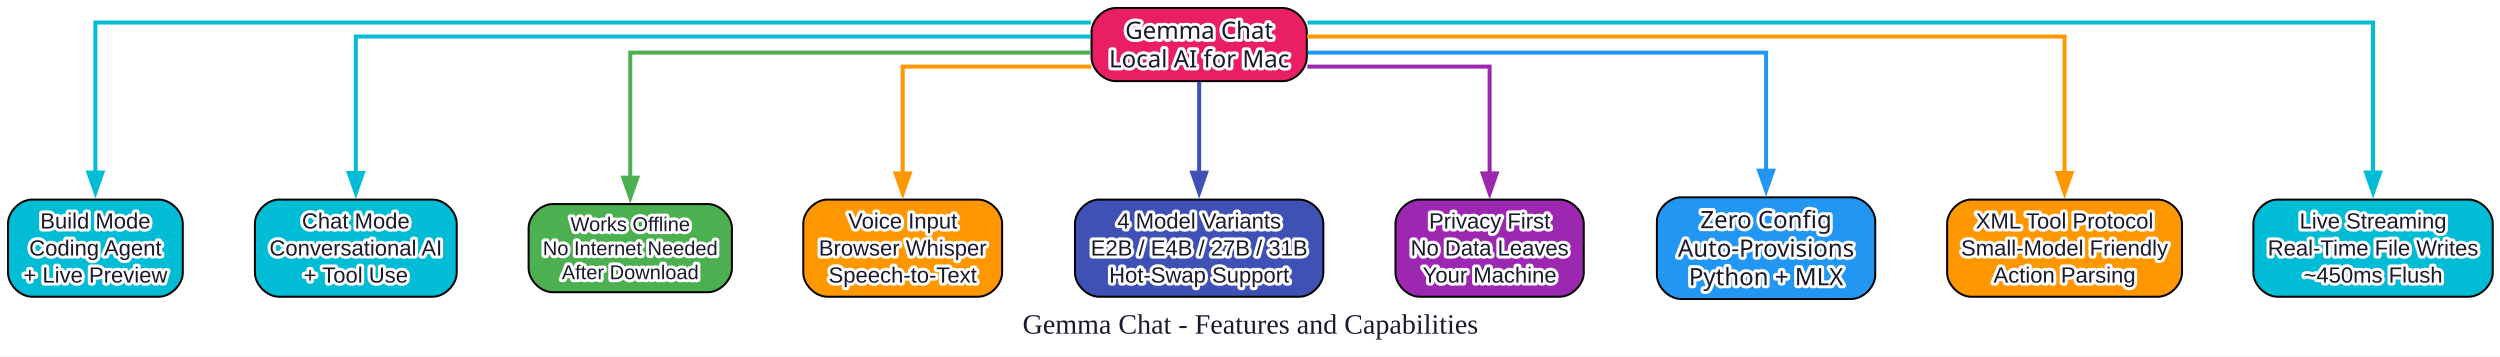
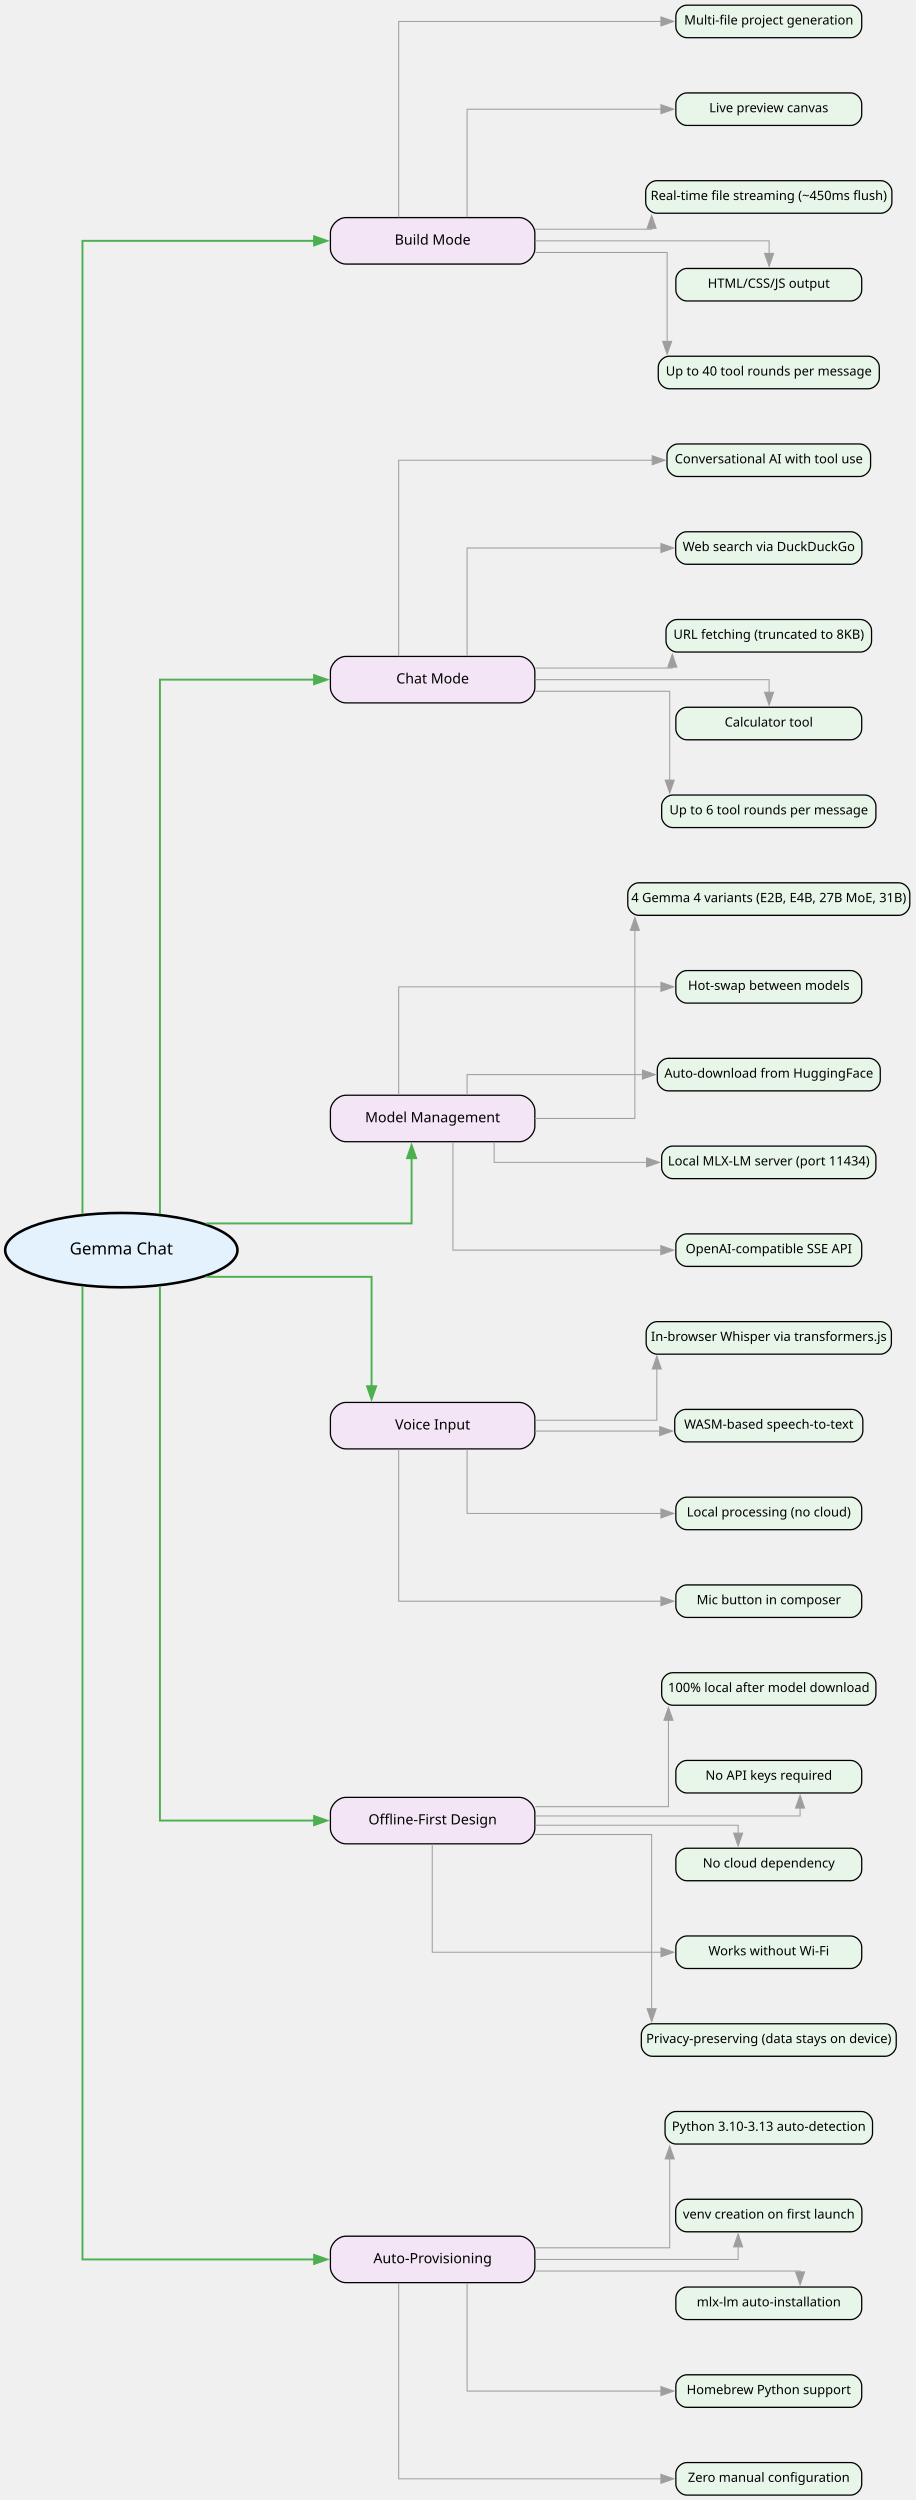
- <svg xmlns="http://www.w3.org/2000/svg" width="1248pt" height="178pt" viewBox="0.00 0.00 1248.00 178.00">
-   <style>
- 
- text { paint-order: stroke; stroke: #ffffff; stroke-width: 3px; stroke-linejoin: round; fill: #1a1a2e; }
- </style>
-   <g id="graph0" class="graph" transform="scale(1 1) rotate(0) translate(4 173.75)">
-     <polygon fill="white" stroke="none" points="-4,4 -4,-173.75 1244.38,-173.75 1244.38,4 -4,4" />
-     <text xml:space="preserve" text-anchor="middle" x="620.19" y="-7.2" font-family="Times New Roman,serif" font-size="14.00">Gemma Chat - Features and Capabilities</text>
+ <svg xmlns="http://www.w3.org/2000/svg" width="709pt" height="1937pt" viewBox="0.00 0.00 709.00 1937.00">
+   <g id="graph0" class="graph" transform="scale(1 1) rotate(0) translate(4 1933.2)">
    <g id="node1" class="node">
-       <path fill="#e91e63" stroke="black" d="M636.38,-169.75C636.38,-169.75 552.88,-169.75 552.88,-169.75 546.88,-169.75 540.88,-163.75 540.88,-157.75 540.88,-157.75 540.88,-145.25 540.88,-145.25 540.88,-139.25 546.88,-133.25 552.88,-133.25 552.88,-133.25 636.38,-133.25 636.38,-133.25 642.38,-133.25 648.38,-139.25 648.38,-145.25 648.38,-145.25 648.38,-157.75 648.38,-157.75 648.38,-163.75 642.38,-169.75 636.38,-169.75" />
-       <text xml:space="preserve" text-anchor="middle" x="594.62" y="-154.35" font-family="Arial Bold" font-size="12.00" fill="white">Gemma Chat</text>
-       <text xml:space="preserve" text-anchor="middle" x="594.62" y="-140.1" font-family="Arial Bold" font-size="12.00" fill="white">Local AI for Mac</text>
+       <ellipse fill="#e3f2fd" stroke="black" stroke-width="2" cx="90" cy="-964.6" rx="90" ry="28.8" />
+       <text xml:space="preserve" text-anchor="middle" x="90" y="-961.25" font-family="Segoe UI" font-size="13.00">Gemma Chat</text>
    </g>
    <g id="node2" class="node">
-       <path fill="#00bcd4" stroke="black" d="M75.25,-74.12C75.25,-74.12 12,-74.12 12,-74.12 6,-74.12 0,-68.12 0,-62.12 0,-62.12 0,-37.62 0,-37.62 0,-31.62 6,-25.62 12,-25.62 12,-25.62 75.25,-25.62 75.25,-25.62 81.25,-25.62 87.25,-31.62 87.25,-37.62 87.25,-37.62 87.25,-62.12 87.25,-62.12 87.25,-68.12 81.25,-74.12 75.25,-74.12" />
-       <text xml:space="preserve" text-anchor="middle" x="43.62" y="-59.67" font-family="Arial" font-size="11.00" fill="white">Build Mode</text>
-       <text xml:space="preserve" text-anchor="middle" x="43.62" y="-46.17" font-family="Arial" font-size="11.00" fill="white">Coding Agent</text>
-       <text xml:space="preserve" text-anchor="middle" x="43.62" y="-32.67" font-family="Arial" font-size="11.00" fill="white">+ Live Preview</text>
+       <path fill="#f3e5f5" stroke="black" d="M398.4,-1764.6C398.4,-1764.6 264,-1764.6 264,-1764.6 258,-1764.6 252,-1758.6 252,-1752.6 252,-1752.6 252,-1740.6 252,-1740.6 252,-1734.6 258,-1728.6 264,-1728.6 264,-1728.6 398.4,-1728.6 398.4,-1728.6 404.4,-1728.6 410.4,-1734.6 410.4,-1740.6 410.4,-1740.6 410.4,-1752.6 410.4,-1752.6 410.4,-1758.6 404.4,-1764.6 398.4,-1764.6" />
+       <text xml:space="preserve" text-anchor="middle" x="331.2" y="-1743.65" font-family="Segoe UI" font-size="11.00">Build Mode</text>
    </g>
    <g id="edge1" class="edge">
-       <path fill="none" stroke="#00bcd4" stroke-width="2" d="M540.54,-162.5C401.71,-162.5 43.62,-162.5 43.62,-162.5 43.62,-162.5 43.62,-87.62 43.62,-87.62" />
-       <polygon fill="#00bcd4" stroke="#00bcd4" stroke-width="2" points="47.13,-87.62 43.63,-77.62 40.13,-87.62 47.13,-87.62" />
+       <path fill="none" stroke="#4caf50" stroke-width="1.5" d="M59.9,-992.43C59.9,-1131.74 59.9,-1746.6 59.9,-1746.6 59.9,-1746.6 239.36,-1746.6 239.36,-1746.6" />
+       <polygon fill="#4caf50" stroke="#4caf50" stroke-width="1.5" points="239.36,-1750.1 249.36,-1746.6 239.36,-1743.1 239.36,-1750.1" />
+     </g>
+     <g id="node8" class="node">
+       <path fill="#f3e5f5" stroke="black" d="M398.4,-1424.6C398.4,-1424.6 264,-1424.6 264,-1424.6 258,-1424.6 252,-1418.6 252,-1412.6 252,-1412.6 252,-1400.6 252,-1400.6 252,-1394.6 258,-1388.6 264,-1388.6 264,-1388.6 398.4,-1388.6 398.4,-1388.6 404.4,-1388.6 410.4,-1394.6 410.4,-1400.6 410.4,-1400.6 410.4,-1412.6 410.4,-1412.6 410.4,-1418.6 404.4,-1424.6 398.4,-1424.6" />
+       <text xml:space="preserve" text-anchor="middle" x="331.2" y="-1403.65" font-family="Segoe UI" font-size="11.00">Chat Mode</text>
+     </g>
+     <g id="edge7" class="edge">
+       <path fill="none" stroke="#4caf50" stroke-width="1.5" d="M119.9,-992.58C119.9,-1089.75 119.9,-1406.6 119.9,-1406.6 119.9,-1406.6 239.35,-1406.6 239.35,-1406.6" />
+       <polygon fill="#4caf50" stroke="#4caf50" stroke-width="1.5" points="239.35,-1410.1 249.35,-1406.6 239.35,-1403.1 239.35,-1410.1" />
+     </g>
+     <g id="node14" class="node">
+       <path fill="#f3e5f5" stroke="black" d="M398.4,-1084.6C398.4,-1084.6 264,-1084.6 264,-1084.6 258,-1084.6 252,-1078.6 252,-1072.6 252,-1072.6 252,-1060.6 252,-1060.6 252,-1054.6 258,-1048.6 264,-1048.6 264,-1048.6 398.4,-1048.6 398.4,-1048.6 404.4,-1048.6 410.4,-1054.6 410.4,-1060.6 410.4,-1060.6 410.4,-1072.6 410.4,-1072.6 410.4,-1078.6 404.4,-1084.6 398.4,-1084.6" />
+       <text xml:space="preserve" text-anchor="middle" x="331.2" y="-1063.65" font-family="Segoe UI" font-size="11.00">Model Management</text>
+     </g>
+     <g id="edge13" class="edge">
+       <path fill="none" stroke="#4caf50" stroke-width="1.5" d="M155.35,-985.3C221.75,-985.3 314.9,-985.3 314.9,-985.3 314.9,-985.3 314.9,-1035.88 314.9,-1035.88" />
+       <polygon fill="#4caf50" stroke="#4caf50" stroke-width="1.5" points="311.4,-1035.88 314.9,-1045.88 318.4,-1035.88 311.4,-1035.88" />
+     </g>
+     <g id="node20" class="node">
+       <path fill="#f3e5f5" stroke="black" d="M398.4,-846.6C398.4,-846.6 264,-846.6 264,-846.6 258,-846.6 252,-840.6 252,-834.6 252,-834.6 252,-822.6 252,-822.6 252,-816.6 258,-810.6 264,-810.6 264,-810.6 398.4,-810.6 398.4,-810.6 404.4,-810.6 410.4,-816.6 410.4,-822.6 410.4,-822.6 410.4,-834.6 410.4,-834.6 410.4,-840.6 404.4,-846.6 398.4,-846.6" />
+       <text xml:space="preserve" text-anchor="middle" x="331.2" y="-825.65" font-family="Segoe UI" font-size="11.00">Voice Input</text>
+     </g>
+     <g id="edge19" class="edge">
+       <path fill="none" stroke="#4caf50" stroke-width="1.5" d="M155.38,-943.9C211.67,-943.9 283.9,-943.9 283.9,-943.9 283.9,-943.9 283.9,-859.14 283.9,-859.14" />
+       <polygon fill="#4caf50" stroke="#4caf50" stroke-width="1.5" points="287.4,-859.14 283.9,-849.14 280.4,-859.14 287.4,-859.14" />
+     </g>
+     <g id="node25" class="node">
+       <path fill="#f3e5f5" stroke="black" d="M398.4,-540.6C398.4,-540.6 264,-540.6 264,-540.6 258,-540.6 252,-534.6 252,-528.6 252,-528.6 252,-516.6 252,-516.6 252,-510.6 258,-504.6 264,-504.6 264,-504.6 398.4,-504.6 398.4,-504.6 404.4,-504.6 410.4,-510.6 410.4,-516.6 410.4,-516.6 410.4,-528.6 410.4,-528.6 410.4,-534.6 404.4,-540.6 398.4,-540.6" />
+       <text xml:space="preserve" text-anchor="middle" x="331.2" y="-519.65" font-family="Segoe UI" font-size="11.00">Offline-First Design</text>
+     </g>
+     <g id="edge24" class="edge">
+       <path fill="none" stroke="#4caf50" stroke-width="1.5" d="M119.9,-936.62C119.9,-839.45 119.9,-522.6 119.9,-522.6 119.9,-522.6 239.35,-522.6 239.35,-522.6" />
+       <polygon fill="#4caf50" stroke="#4caf50" stroke-width="1.5" points="239.35,-526.1 249.35,-522.6 239.35,-519.1 239.35,-526.1" />
+     </g>
+     <g id="node31" class="node">
+       <path fill="#f3e5f5" stroke="black" d="M398.4,-200.6C398.4,-200.6 264,-200.6 264,-200.6 258,-200.6 252,-194.6 252,-188.6 252,-188.6 252,-176.6 252,-176.6 252,-170.6 258,-164.6 264,-164.6 264,-164.6 398.4,-164.6 398.4,-164.6 404.4,-164.6 410.4,-170.6 410.4,-176.6 410.4,-176.6 410.4,-188.6 410.4,-188.6 410.4,-194.6 404.4,-200.6 398.4,-200.6" />
+       <text xml:space="preserve" text-anchor="middle" x="331.2" y="-179.65" font-family="Segoe UI" font-size="11.00">Auto-Provisioning</text>
+     </g>
+     <g id="edge30" class="edge">
+       <path fill="none" stroke="#4caf50" stroke-width="1.5" d="M59.9,-936.77C59.9,-797.46 59.9,-182.6 59.9,-182.6 59.9,-182.6 239.36,-182.6 239.36,-182.6" />
+       <polygon fill="#4caf50" stroke="#4caf50" stroke-width="1.5" points="239.36,-186.1 249.36,-182.6 239.36,-179.1 239.36,-186.1" />
    </g>
    <g id="node3" class="node">
-       <path fill="#00bcd4" stroke="black" d="M212,-74.12C212,-74.12 135.25,-74.12 135.25,-74.12 129.25,-74.12 123.25,-68.12 123.25,-62.12 123.25,-62.12 123.25,-37.62 123.25,-37.62 123.25,-31.62 129.25,-25.62 135.25,-25.62 135.25,-25.62 212,-25.62 212,-25.62 218,-25.62 224,-31.62 224,-37.62 224,-37.62 224,-62.12 224,-62.12 224,-68.12 218,-74.12 212,-74.12" />
-       <text xml:space="preserve" text-anchor="middle" x="173.62" y="-59.67" font-family="Arial" font-size="11.00" fill="white">Chat Mode</text>
-       <text xml:space="preserve" text-anchor="middle" x="173.62" y="-46.17" font-family="Arial" font-size="11.00" fill="white">Conversational AI</text>
-       <text xml:space="preserve" text-anchor="middle" x="173.62" y="-32.67" font-family="Arial" font-size="11.00" fill="white">+ Tool Use</text>
+       <path fill="#e8f5e9" stroke="black" d="M655.25,-1929.2C655.25,-1929.2 528.05,-1929.2 528.05,-1929.2 523.85,-1929.2 519.65,-1925 519.65,-1920.8 519.65,-1920.8 519.65,-1912.4 519.65,-1912.4 519.65,-1908.2 523.85,-1904 528.05,-1904 528.05,-1904 655.25,-1904 655.25,-1904 659.45,-1904 663.65,-1908.2 663.65,-1912.4 663.65,-1912.4 663.65,-1920.8 663.65,-1920.8 663.65,-1925 659.45,-1929.2 655.25,-1929.2" />
+       <text xml:space="preserve" text-anchor="middle" x="591.65" y="-1914.22" font-family="Segoe UI" font-size="10.00">Multi-file project generation</text>
    </g>
    <g id="edge2" class="edge">
-       <path fill="none" stroke="#00bcd4" stroke-width="2" d="M540.45,-155.5C426.74,-155.5 173.62,-155.5 173.62,-155.5 173.62,-155.5 173.62,-87.4 173.62,-87.4" />
-       <polygon fill="#00bcd4" stroke="#00bcd4" stroke-width="2" points="177.13,-87.4 173.63,-77.4 170.13,-87.4 177.13,-87.4" />
+       <path fill="none" stroke="#9e9e9e" stroke-width="0.8" d="M304.9,-1764.79C304.9,-1808.65 304.9,-1916.6 304.9,-1916.6 304.9,-1916.6 508.08,-1916.6 508.08,-1916.6" />
+       <polygon fill="#9e9e9e" stroke="#9e9e9e" stroke-width="0.8" points="508.08,-1920.1 518.08,-1916.6 508.08,-1913.1 508.08,-1920.1" />
    </g>
    <g id="node4" class="node">
-       <path fill="#4caf50" stroke="black" d="M349.38,-71.88C349.38,-71.88 271.88,-71.88 271.88,-71.88 265.88,-71.88 259.88,-65.88 259.88,-59.88 259.88,-59.88 259.88,-39.88 259.88,-39.88 259.88,-33.88 265.88,-27.88 271.88,-27.88 271.88,-27.88 349.38,-27.88 349.38,-27.88 355.38,-27.88 361.38,-33.88 361.38,-39.88 361.38,-39.88 361.38,-59.88 361.38,-59.88 361.38,-65.88 355.38,-71.88 349.38,-71.88" />
-       <text xml:space="preserve" text-anchor="middle" x="310.62" y="-58.38" font-family="Arial" font-size="10.00" fill="white">Works Offline</text>
-       <text xml:space="preserve" text-anchor="middle" x="310.62" y="-46.38" font-family="Arial" font-size="10.00" fill="white">No Internet Needed</text>
-       <text xml:space="preserve" text-anchor="middle" x="310.62" y="-34.38" font-family="Arial" font-size="10.00" fill="white">After Download</text>
+       <path fill="#e8f5e9" stroke="black" d="M655.25,-1861.2C655.25,-1861.2 528.05,-1861.2 528.05,-1861.2 523.85,-1861.2 519.65,-1857 519.65,-1852.8 519.65,-1852.8 519.65,-1844.4 519.65,-1844.4 519.65,-1840.2 523.85,-1836 528.05,-1836 528.05,-1836 655.25,-1836 655.25,-1836 659.45,-1836 663.65,-1840.2 663.65,-1844.4 663.65,-1844.4 663.65,-1852.8 663.65,-1852.8 663.65,-1857 659.45,-1861.2 655.25,-1861.2" />
+       <text xml:space="preserve" text-anchor="middle" x="591.65" y="-1846.22" font-family="Segoe UI" font-size="10.00">Live preview canvas</text>
    </g>
    <g id="edge3" class="edge">
-       <path fill="none" stroke="#4caf50" stroke-width="2" d="M540.54,-147.5C458.14,-147.5 310.62,-147.5 310.62,-147.5 310.62,-147.5 310.62,-85.05 310.62,-85.05" />
-       <polygon fill="#4caf50" stroke="#4caf50" stroke-width="2" points="314.13,-85.05 310.63,-75.05 307.13,-85.05 314.13,-85.05" />
+       <path fill="none" stroke="#9e9e9e" stroke-width="0.8" d="M357.9,-1764.84C357.9,-1794.17 357.9,-1848.6 357.9,-1848.6 357.9,-1848.6 508.08,-1848.6 508.08,-1848.6" />
+       <polygon fill="#9e9e9e" stroke="#9e9e9e" stroke-width="0.8" points="508.08,-1852.1 518.08,-1848.6 508.08,-1845.1 508.08,-1852.1" />
    </g>
    <g id="node5" class="node">
-       <path fill="#ff9800" stroke="black" d="M484.25,-74.12C484.25,-74.12 409,-74.12 409,-74.12 403,-74.12 397,-68.12 397,-62.12 397,-62.12 397,-37.62 397,-37.62 397,-31.62 403,-25.62 409,-25.62 409,-25.62 484.25,-25.62 484.25,-25.62 490.25,-25.62 496.25,-31.62 496.25,-37.62 496.25,-37.62 496.25,-62.12 496.25,-62.12 496.25,-68.12 490.25,-74.12 484.25,-74.12" />
-       <text xml:space="preserve" text-anchor="middle" x="446.62" y="-59.67" font-family="Arial" font-size="11.00" fill="white">Voice Input</text>
-       <text xml:space="preserve" text-anchor="middle" x="446.62" y="-46.17" font-family="Arial" font-size="11.00" fill="white">Browser Whisper</text>
-       <text xml:space="preserve" text-anchor="middle" x="446.62" y="-32.67" font-family="Arial" font-size="11.00" fill="white">Speech-to-Text</text>
+       <path fill="#e8f5e9" stroke="black" d="M678.63,-1793.2C678.63,-1793.2 504.68,-1793.2 504.68,-1793.2 500.48,-1793.2 496.28,-1789 496.28,-1784.8 496.28,-1784.8 496.28,-1776.4 496.28,-1776.4 496.28,-1772.2 500.48,-1768 504.68,-1768 504.68,-1768 678.63,-1768 678.63,-1768 682.83,-1768 687.03,-1772.2 687.03,-1776.4 687.03,-1776.4 687.03,-1784.8 687.03,-1784.8 687.03,-1789 682.83,-1793.2 678.63,-1793.2" />
+       <text xml:space="preserve" text-anchor="middle" x="591.65" y="-1778.22" font-family="Segoe UI" font-size="10.00">Real-time file streaming (~450ms flush)</text>
    </g>
    <g id="edge4" class="edge">
-       <path fill="none" stroke="#ff9800" stroke-width="2" d="M540.77,-140.5C498.46,-140.5 446.62,-140.5 446.62,-140.5 446.62,-140.5 446.62,-87.19 446.62,-87.19" />
-       <polygon fill="#ff9800" stroke="#ff9800" stroke-width="2" points="450.13,-87.19 446.63,-77.19 443.13,-87.19 450.13,-87.19" />
+       <path fill="none" stroke="#9e9e9e" stroke-width="0.8" d="M410.58,-1755.6C454.75,-1755.6 500.9,-1755.6 500.9,-1755.6 500.9,-1755.6 500.9,-1756.79 500.9,-1756.79" />
+       <polygon fill="#9e9e9e" stroke="#9e9e9e" stroke-width="0.8" points="497.4,-1756.3 500.9,-1766.3 504.4,-1756.3 497.4,-1756.3" />
    </g>
    <g id="node6" class="node">
-       <path fill="#3f51b5" stroke="black" d="M644.62,-74.12C644.62,-74.12 544.62,-74.12 544.62,-74.12 538.62,-74.12 532.62,-68.12 532.62,-62.12 532.62,-62.12 532.62,-37.62 532.62,-37.62 532.62,-31.62 538.62,-25.62 544.62,-25.62 544.62,-25.62 644.62,-25.62 644.62,-25.62 650.62,-25.62 656.62,-31.62 656.62,-37.62 656.62,-37.62 656.62,-62.12 656.62,-62.12 656.62,-68.12 650.62,-74.12 644.62,-74.12" />
-       <text xml:space="preserve" text-anchor="middle" x="594.62" y="-59.67" font-family="Arial" font-size="11.00" fill="white">4 Model Variants</text>
-       <text xml:space="preserve" text-anchor="middle" x="594.62" y="-46.17" font-family="Arial" font-size="11.00" fill="white">E2B / E4B / 27B / 31B</text>
-       <text xml:space="preserve" text-anchor="middle" x="594.62" y="-32.67" font-family="Arial" font-size="11.00" fill="white">Hot-Swap Support</text>
+       <path fill="#e8f5e9" stroke="black" d="M655.25,-1725.2C655.25,-1725.2 528.05,-1725.2 528.05,-1725.2 523.85,-1725.2 519.65,-1721 519.65,-1716.8 519.65,-1716.8 519.65,-1708.4 519.65,-1708.4 519.65,-1704.2 523.85,-1700 528.05,-1700 528.05,-1700 655.25,-1700 655.25,-1700 659.45,-1700 663.65,-1704.2 663.65,-1708.4 663.65,-1708.4 663.65,-1716.8 663.65,-1716.8 663.65,-1721 659.45,-1725.2 655.25,-1725.2" />
+       <text xml:space="preserve" text-anchor="middle" x="591.65" y="-1710.22" font-family="Segoe UI" font-size="10.00">HTML/CSS/JS output</text>
    </g>
    <g id="edge5" class="edge">
-       <path fill="none" stroke="#3f51b5" stroke-width="2" d="M594.62,-132.86C594.62,-132.86 594.62,-87.56 594.62,-87.56" />
-       <polygon fill="#3f51b5" stroke="#3f51b5" stroke-width="2" points="598.13,-87.56 594.63,-77.56 591.13,-87.56 598.13,-87.56" />
+       <path fill="none" stroke="#9e9e9e" stroke-width="0.8" d="M410.84,-1746.6C487.5,-1746.6 591.9,-1746.6 591.9,-1746.6 591.9,-1746.6 591.9,-1736.86 591.9,-1736.86" />
+       <polygon fill="#9e9e9e" stroke="#9e9e9e" stroke-width="0.8" points="595.4,-1736.86 591.9,-1726.86 588.4,-1736.86 595.4,-1736.86" />
    </g>
    <g id="node7" class="node">
-       <path fill="#9c27b0" stroke="black" d="M774.62,-74.12C774.62,-74.12 704.62,-74.12 704.62,-74.12 698.62,-74.12 692.62,-68.12 692.62,-62.12 692.62,-62.12 692.62,-37.62 692.62,-37.62 692.62,-31.62 698.62,-25.62 704.62,-25.62 704.62,-25.62 774.62,-25.62 774.62,-25.62 780.62,-25.62 786.62,-31.62 786.62,-37.62 786.62,-37.62 786.62,-62.12 786.62,-62.12 786.62,-68.12 780.62,-74.12 774.62,-74.12" />
-       <text xml:space="preserve" text-anchor="middle" x="739.62" y="-59.67" font-family="Arial" font-size="11.00" fill="white">Privacy First</text>
-       <text xml:space="preserve" text-anchor="middle" x="739.62" y="-46.17" font-family="Arial" font-size="11.00" fill="white">No Data Leaves</text>
-       <text xml:space="preserve" text-anchor="middle" x="739.62" y="-32.67" font-family="Arial" font-size="11.00" fill="white">Your Machine</text>
+       <path fill="#e8f5e9" stroke="black" d="M668.88,-1657.2C668.88,-1657.2 514.43,-1657.2 514.43,-1657.2 510.23,-1657.2 506.03,-1653 506.03,-1648.8 506.03,-1648.8 506.03,-1640.4 506.03,-1640.4 506.03,-1636.2 510.23,-1632 514.43,-1632 514.43,-1632 668.88,-1632 668.88,-1632 673.08,-1632 677.28,-1636.2 677.28,-1640.4 677.28,-1640.4 677.28,-1648.8 677.28,-1648.8 677.28,-1653 673.08,-1657.2 668.88,-1657.2" />
+       <text xml:space="preserve" text-anchor="middle" x="591.65" y="-1642.22" font-family="Segoe UI" font-size="10.00">Up to 40 tool rounds per message</text>
    </g>
    <g id="edge6" class="edge">
-       <path fill="none" stroke="#9c27b0" stroke-width="2" d="M648.62,-140.5C689.84,-140.5 739.62,-140.5 739.62,-140.5 739.62,-140.5 739.62,-87.19 739.62,-87.19" />
-       <polygon fill="#9c27b0" stroke="#9c27b0" stroke-width="2" points="743.13,-87.19 739.63,-77.19 736.13,-87.19 743.13,-87.19" />
-     </g>
-     <g id="node8" class="node">
-       <path fill="#2196f3" stroke="black" d="M920.12,-75.25C920.12,-75.25 835.12,-75.25 835.12,-75.25 829.12,-75.25 823.12,-69.25 823.12,-63.25 823.12,-63.25 823.12,-36.5 823.12,-36.5 823.12,-30.5 829.12,-24.5 835.12,-24.5 835.12,-24.5 920.12,-24.5 920.12,-24.5 926.12,-24.5 932.12,-30.5 932.12,-36.5 932.12,-36.5 932.12,-63.25 932.12,-63.25 932.12,-69.25 926.12,-75.25 920.12,-75.25" />
-       <text xml:space="preserve" text-anchor="middle" x="877.62" y="-59.85" font-family="Arial Bold" font-size="12.00" fill="white">Zero Config</text>
-       <text xml:space="preserve" text-anchor="middle" x="877.62" y="-45.6" font-family="Arial Bold" font-size="12.00" fill="white">Auto-Provisions</text>
-       <text xml:space="preserve" text-anchor="middle" x="877.62" y="-31.35" font-family="Arial Bold" font-size="12.00" fill="white">Python + MLX</text>
-     </g>
-     <g id="edge7" class="edge">
-       <path fill="none" stroke="#2196f3" stroke-width="2" d="M648.86,-147.5C731.03,-147.5 877.62,-147.5 877.62,-147.5 877.62,-147.5 877.62,-88.55 877.62,-88.55" />
-       <polygon fill="#2196f3" stroke="#2196f3" stroke-width="2" points="881.13,-88.55 877.63,-78.55 874.13,-88.55 881.13,-88.55" />
+       <path fill="none" stroke="#9e9e9e" stroke-width="0.8" d="M410.9,-1737.6C459.72,-1737.6 512.9,-1737.6 512.9,-1737.6 512.9,-1737.6 512.9,-1668.74 512.9,-1668.74" />
+       <polygon fill="#9e9e9e" stroke="#9e9e9e" stroke-width="0.8" points="516.4,-1668.74 512.9,-1658.74 509.4,-1668.74 516.4,-1668.74" />
    </g>
    <g id="node9" class="node">
-       <path fill="#ff9800" stroke="black" d="M1073.25,-74.12C1073.25,-74.12 980,-74.12 980,-74.12 974,-74.12 968,-68.12 968,-62.12 968,-62.12 968,-37.62 968,-37.62 968,-31.62 974,-25.62 980,-25.62 980,-25.62 1073.25,-25.62 1073.25,-25.62 1079.25,-25.62 1085.25,-31.62 1085.25,-37.62 1085.25,-37.62 1085.25,-62.12 1085.25,-62.12 1085.25,-68.12 1079.25,-74.12 1073.25,-74.12" />
-       <text xml:space="preserve" text-anchor="middle" x="1026.62" y="-59.67" font-family="Arial" font-size="11.00" fill="white">XML Tool Protocol</text>
-       <text xml:space="preserve" text-anchor="middle" x="1026.62" y="-46.17" font-family="Arial" font-size="11.00" fill="white">Small-Model Friendly</text>
-       <text xml:space="preserve" text-anchor="middle" x="1026.62" y="-32.67" font-family="Arial" font-size="11.00" fill="white">Action Parsing</text>
+       <path fill="#e8f5e9" stroke="black" d="M662.13,-1589.2C662.13,-1589.2 521.18,-1589.2 521.18,-1589.2 516.98,-1589.2 512.78,-1585 512.78,-1580.8 512.78,-1580.8 512.78,-1572.4 512.78,-1572.4 512.78,-1568.2 516.98,-1564 521.18,-1564 521.18,-1564 662.13,-1564 662.13,-1564 666.33,-1564 670.53,-1568.2 670.53,-1572.4 670.53,-1572.4 670.53,-1580.8 670.53,-1580.8 670.53,-1585 666.33,-1589.2 662.13,-1589.2" />
+       <text xml:space="preserve" text-anchor="middle" x="591.65" y="-1574.22" font-family="Segoe UI" font-size="10.00">Conversational AI with tool use</text>
    </g>
    <g id="edge8" class="edge">
-       <path fill="none" stroke="#ff9800" stroke-width="2" d="M648.46,-155.5C764.27,-155.5 1026.62,-155.5 1026.62,-155.5 1026.62,-155.5 1026.62,-87.4 1026.62,-87.4" />
-       <polygon fill="#ff9800" stroke="#ff9800" stroke-width="2" points="1030.13,-87.4 1026.63,-77.4 1023.13,-87.4 1030.13,-87.4" />
+       <path fill="none" stroke="#9e9e9e" stroke-width="0.8" d="M304.9,-1424.79C304.9,-1468.65 304.9,-1576.6 304.9,-1576.6 304.9,-1576.6 501.32,-1576.6 501.32,-1576.6" />
+       <polygon fill="#9e9e9e" stroke="#9e9e9e" stroke-width="0.8" points="501.32,-1580.1 511.32,-1576.6 501.32,-1573.1 501.32,-1580.1" />
    </g>
    <g id="node10" class="node">
-       <path fill="#00bcd4" stroke="black" d="M1228.38,-74.12C1228.38,-74.12 1132.88,-74.12 1132.88,-74.12 1126.88,-74.12 1120.88,-68.12 1120.88,-62.12 1120.88,-62.12 1120.88,-37.62 1120.88,-37.62 1120.88,-31.62 1126.88,-25.62 1132.88,-25.62 1132.88,-25.62 1228.38,-25.62 1228.38,-25.62 1234.38,-25.62 1240.38,-31.62 1240.38,-37.62 1240.38,-37.62 1240.38,-62.12 1240.38,-62.12 1240.38,-68.12 1234.38,-74.12 1228.38,-74.12" />
-       <text xml:space="preserve" text-anchor="middle" x="1180.62" y="-59.67" font-family="Arial" font-size="11.00" fill="white">Live Streaming</text>
-       <text xml:space="preserve" text-anchor="middle" x="1180.62" y="-46.17" font-family="Arial" font-size="11.00" fill="white">Real-Time File Writes</text>
-       <text xml:space="preserve" text-anchor="middle" x="1180.62" y="-32.67" font-family="Arial" font-size="11.00" fill="white">~450ms Flush</text>
+       <path fill="#e8f5e9" stroke="black" d="M655.38,-1521.2C655.38,-1521.2 527.93,-1521.2 527.93,-1521.2 523.73,-1521.2 519.53,-1517 519.53,-1512.8 519.53,-1512.8 519.53,-1504.4 519.53,-1504.4 519.53,-1500.2 523.73,-1496 527.93,-1496 527.93,-1496 655.38,-1496 655.38,-1496 659.58,-1496 663.78,-1500.2 663.78,-1504.4 663.78,-1504.4 663.78,-1512.8 663.78,-1512.8 663.78,-1517 659.58,-1521.2 655.38,-1521.2" />
+       <text xml:space="preserve" text-anchor="middle" x="591.65" y="-1506.22" font-family="Segoe UI" font-size="10.00">Web search via DuckDuckGo</text>
    </g>
    <g id="edge9" class="edge">
-       <path fill="none" stroke="#00bcd4" stroke-width="2" d="M648.7,-162.5C793.77,-162.5 1180.62,-162.5 1180.62,-162.5 1180.62,-162.5 1180.62,-87.62 1180.62,-87.62" />
-       <polygon fill="#00bcd4" stroke="#00bcd4" stroke-width="2" points="1184.13,-87.62 1180.63,-77.62 1177.13,-87.62 1184.13,-87.62" />
+       <path fill="none" stroke="#9e9e9e" stroke-width="0.8" d="M357.9,-1424.84C357.9,-1454.17 357.9,-1508.6 357.9,-1508.6 357.9,-1508.6 508.08,-1508.6 508.08,-1508.6" />
+       <polygon fill="#9e9e9e" stroke="#9e9e9e" stroke-width="0.8" points="508.08,-1512.1 518.08,-1508.6 508.08,-1505.1 508.08,-1512.1" />
+     </g>
+     <g id="node11" class="node">
+       <path fill="#e8f5e9" stroke="black" d="M662.88,-1453.2C662.88,-1453.2 520.43,-1453.2 520.43,-1453.2 516.23,-1453.2 512.03,-1449 512.03,-1444.8 512.03,-1444.8 512.03,-1436.4 512.03,-1436.4 512.03,-1432.2 516.23,-1428 520.43,-1428 520.43,-1428 662.88,-1428 662.88,-1428 667.08,-1428 671.28,-1432.2 671.28,-1436.4 671.28,-1436.4 671.28,-1444.8 671.28,-1444.8 671.28,-1449 667.08,-1453.2 662.88,-1453.2" />
+       <text xml:space="preserve" text-anchor="middle" x="591.65" y="-1438.22" font-family="Segoe UI" font-size="10.00">URL fetching (truncated to 8KB)</text>
+     </g>
+     <g id="edge10" class="edge">
+       <path fill="none" stroke="#9e9e9e" stroke-width="0.8" d="M410.76,-1415.6C461.16,-1415.6 516.9,-1415.6 516.9,-1415.6 516.9,-1415.6 516.9,-1416.79 516.9,-1416.79" />
+       <polygon fill="#9e9e9e" stroke="#9e9e9e" stroke-width="0.8" points="513.4,-1416.3 516.9,-1426.3 520.4,-1416.3 513.4,-1416.3" />
+     </g>
+     <g id="node12" class="node">
+       <path fill="#e8f5e9" stroke="black" d="M655.25,-1385.2C655.25,-1385.2 528.05,-1385.2 528.05,-1385.2 523.85,-1385.2 519.65,-1381 519.65,-1376.8 519.65,-1376.8 519.65,-1368.4 519.65,-1368.4 519.65,-1364.2 523.85,-1360 528.05,-1360 528.05,-1360 655.25,-1360 655.25,-1360 659.45,-1360 663.65,-1364.2 663.65,-1368.4 663.65,-1368.4 663.65,-1376.8 663.65,-1376.8 663.65,-1381 659.45,-1385.2 655.25,-1385.2" />
+       <text xml:space="preserve" text-anchor="middle" x="591.65" y="-1370.22" font-family="Segoe UI" font-size="10.00">Calculator tool</text>
+     </g>
+     <g id="edge11" class="edge">
+       <path fill="none" stroke="#9e9e9e" stroke-width="0.8" d="M410.84,-1406.6C487.5,-1406.6 591.9,-1406.6 591.9,-1406.6 591.9,-1406.6 591.9,-1396.86 591.9,-1396.86" />
+       <polygon fill="#9e9e9e" stroke="#9e9e9e" stroke-width="0.8" points="595.4,-1396.86 591.9,-1386.86 588.4,-1396.86 595.4,-1396.86" />
+     </g>
+     <g id="node13" class="node">
+       <path fill="#e8f5e9" stroke="black" d="M666.25,-1317.2C666.25,-1317.2 517.05,-1317.2 517.05,-1317.2 512.85,-1317.2 508.65,-1313 508.65,-1308.8 508.65,-1308.8 508.65,-1300.4 508.65,-1300.4 508.65,-1296.2 512.85,-1292 517.05,-1292 517.05,-1292 666.25,-1292 666.25,-1292 670.45,-1292 674.65,-1296.2 674.65,-1300.4 674.65,-1300.4 674.65,-1308.8 674.65,-1308.8 674.65,-1313 670.45,-1317.2 666.25,-1317.2" />
+       <text xml:space="preserve" text-anchor="middle" x="591.65" y="-1302.22" font-family="Segoe UI" font-size="10.00">Up to 6 tool rounds per message</text>
+     </g>
+     <g id="edge12" class="edge">
+       <path fill="none" stroke="#9e9e9e" stroke-width="0.8" d="M410.71,-1397.6C460.35,-1397.6 514.9,-1397.6 514.9,-1397.6 514.9,-1397.6 514.9,-1328.74 514.9,-1328.74" />
+       <polygon fill="#9e9e9e" stroke="#9e9e9e" stroke-width="0.8" points="518.4,-1328.74 514.9,-1318.74 511.4,-1328.74 518.4,-1328.74" />
+     </g>
+     <g id="node15" class="node">
+       <path fill="#e8f5e9" stroke="black" d="M692.5,-1249.2C692.5,-1249.2 490.8,-1249.2 490.8,-1249.2 486.6,-1249.2 482.4,-1245 482.4,-1240.8 482.4,-1240.8 482.4,-1232.4 482.4,-1232.4 482.4,-1228.2 486.6,-1224 490.8,-1224 490.8,-1224 692.5,-1224 692.5,-1224 696.7,-1224 700.9,-1228.2 700.9,-1232.4 700.9,-1232.4 700.9,-1240.8 700.9,-1240.8 700.9,-1245 696.7,-1249.2 692.5,-1249.2" />
+       <text xml:space="preserve" text-anchor="middle" x="591.65" y="-1234.22" font-family="Segoe UI" font-size="10.00">4 Gemma 4 variants (E2B, E4B, 27B MoE, 31B)</text>
+     </g>
+     <g id="edge14" class="edge">
+       <path fill="none" stroke="#9e9e9e" stroke-width="0.8" d="M410.47,-1066.6C449.33,-1066.6 487.9,-1066.6 487.9,-1066.6 487.9,-1066.6 487.9,-1212.33 487.9,-1212.33" />
+       <polygon fill="#9e9e9e" stroke="#9e9e9e" stroke-width="0.8" points="484.4,-1212.33 487.9,-1222.33 491.4,-1212.33 484.4,-1212.33" />
+     </g>
+     <g id="node16" class="node">
+       <path fill="#e8f5e9" stroke="black" d="M655.25,-1181.2C655.25,-1181.2 528.05,-1181.2 528.05,-1181.2 523.85,-1181.2 519.65,-1177 519.65,-1172.8 519.65,-1172.8 519.65,-1164.4 519.65,-1164.4 519.65,-1160.2 523.85,-1156 528.05,-1156 528.05,-1156 655.25,-1156 655.25,-1156 659.45,-1156 663.65,-1160.2 663.65,-1164.4 663.65,-1164.4 663.65,-1172.8 663.65,-1172.8 663.65,-1177 659.45,-1181.2 655.25,-1181.2" />
+       <text xml:space="preserve" text-anchor="middle" x="591.65" y="-1166.22" font-family="Segoe UI" font-size="10.00">Hot-swap between models</text>
+     </g>
+     <g id="edge15" class="edge">
+       <path fill="none" stroke="#9e9e9e" stroke-width="0.8" d="M304.9,-1084.84C304.9,-1114.17 304.9,-1168.6 304.9,-1168.6 304.9,-1168.6 508.08,-1168.6 508.08,-1168.6" />
+       <polygon fill="#9e9e9e" stroke="#9e9e9e" stroke-width="0.8" points="508.08,-1172.1 518.08,-1168.6 508.08,-1165.1 508.08,-1172.1" />
+     </g>
+     <g id="node17" class="node">
+       <path fill="#e8f5e9" stroke="black" d="M669.63,-1113.2C669.63,-1113.2 513.68,-1113.2 513.68,-1113.2 509.48,-1113.2 505.28,-1109 505.28,-1104.8 505.28,-1104.8 505.28,-1096.4 505.28,-1096.4 505.28,-1092.2 509.48,-1088 513.68,-1088 513.68,-1088 669.63,-1088 669.63,-1088 673.83,-1088 678.03,-1092.2 678.03,-1096.4 678.03,-1096.4 678.03,-1104.8 678.03,-1104.8 678.03,-1109 673.83,-1113.2 669.63,-1113.2" />
+       <text xml:space="preserve" text-anchor="middle" x="591.65" y="-1098.22" font-family="Segoe UI" font-size="10.00">Auto-download from HuggingFace</text>
+     </g>
+     <g id="edge16" class="edge">
+       <path fill="none" stroke="#9e9e9e" stroke-width="0.8" d="M357.9,-1084.79C357.9,-1092.88 357.9,-1100.6 357.9,-1100.6 357.9,-1100.6 493.73,-1100.6 493.73,-1100.6" />
+       <polygon fill="#9e9e9e" stroke="#9e9e9e" stroke-width="0.8" points="493.73,-1104.1 503.73,-1100.6 493.73,-1097.1 493.73,-1104.1" />
+     </g>
+     <g id="node18" class="node">
+       <path fill="#e8f5e9" stroke="black" d="M666.25,-1045.2C666.25,-1045.2 517.05,-1045.2 517.05,-1045.2 512.85,-1045.2 508.65,-1041 508.65,-1036.8 508.65,-1036.8 508.65,-1028.4 508.65,-1028.4 508.65,-1024.2 512.85,-1020 517.05,-1020 517.05,-1020 666.25,-1020 666.25,-1020 670.45,-1020 674.65,-1024.2 674.65,-1028.4 674.65,-1028.4 674.65,-1036.8 674.65,-1036.8 674.65,-1041 670.45,-1045.2 666.25,-1045.2" />
+       <text xml:space="preserve" text-anchor="middle" x="591.65" y="-1030.22" font-family="Segoe UI" font-size="10.00">Local MLX-LM server (port 11434)</text>
+     </g>
+     <g id="edge17" class="edge">
+       <path fill="none" stroke="#9e9e9e" stroke-width="0.8" d="M378.9,-1048.41C378.9,-1040.32 378.9,-1032.6 378.9,-1032.6 378.9,-1032.6 496.97,-1032.6 496.97,-1032.6" />
+       <polygon fill="#9e9e9e" stroke="#9e9e9e" stroke-width="0.8" points="496.97,-1036.1 506.97,-1032.6 496.97,-1029.1 496.97,-1036.1" />
+     </g>
+     <g id="node19" class="node">
+       <path fill="#e8f5e9" stroke="black" d="M655.25,-977.2C655.25,-977.2 528.05,-977.2 528.05,-977.2 523.85,-977.2 519.65,-973 519.65,-968.8 519.65,-968.8 519.65,-960.4 519.65,-960.4 519.65,-956.2 523.85,-952 528.05,-952 528.05,-952 655.25,-952 655.25,-952 659.45,-952 663.65,-956.2 663.65,-960.4 663.65,-960.4 663.65,-968.8 663.65,-968.8 663.65,-973 659.45,-977.2 655.25,-977.2" />
+       <text xml:space="preserve" text-anchor="middle" x="591.65" y="-962.23" font-family="Segoe UI" font-size="10.00">OpenAI-compatible SSE API</text>
+     </g>
+     <g id="edge18" class="edge">
+       <path fill="none" stroke="#9e9e9e" stroke-width="0.8" d="M346.9,-1048.36C346.9,-1019.03 346.9,-964.6 346.9,-964.6 346.9,-964.6 508,-964.6 508,-964.6" />
+       <polygon fill="#9e9e9e" stroke="#9e9e9e" stroke-width="0.8" points="508,-968.1 518,-964.6 508,-961.1 508,-968.1" />
+     </g>
+     <g id="node21" class="node">
+       <path fill="#e8f5e9" stroke="black" d="M678.25,-909.2C678.25,-909.2 505.05,-909.2 505.05,-909.2 500.85,-909.2 496.65,-905 496.65,-900.8 496.65,-900.8 496.65,-892.4 496.65,-892.4 496.65,-888.2 500.85,-884 505.05,-884 505.05,-884 678.25,-884 678.25,-884 682.45,-884 686.65,-888.2 686.65,-892.4 686.65,-892.4 686.65,-900.8 686.65,-900.8 686.65,-905 682.45,-909.2 678.25,-909.2" />
+       <text xml:space="preserve" text-anchor="middle" x="591.65" y="-894.23" font-family="Segoe UI" font-size="10.00">In-browser Whisper via transformers.js</text>
+     </g>
+     <g id="edge20" class="edge">
+       <path fill="none" stroke="#9e9e9e" stroke-width="0.8" d="M410.68,-832.8C456.42,-832.8 504.9,-832.8 504.9,-832.8 504.9,-832.8 504.9,-872.48 504.9,-872.48" />
+       <polygon fill="#9e9e9e" stroke="#9e9e9e" stroke-width="0.8" points="501.4,-872.48 504.9,-882.48 508.4,-872.48 501.4,-872.48" />
+     </g>
+     <g id="node22" class="node">
+       <path fill="#e8f5e9" stroke="black" d="M656.13,-841.2C656.13,-841.2 527.18,-841.2 527.18,-841.2 522.98,-841.2 518.78,-837 518.78,-832.8 518.78,-832.8 518.78,-824.4 518.78,-824.4 518.78,-820.2 522.98,-816 527.18,-816 527.18,-816 656.12,-816 656.12,-816 660.33,-816 664.53,-820.2 664.53,-824.4 664.53,-824.4 664.53,-832.8 664.53,-832.8 664.53,-837 660.33,-841.2 656.13,-841.2" />
+       <text xml:space="preserve" text-anchor="middle" x="591.65" y="-826.23" font-family="Segoe UI" font-size="10.00">WASM-based speech-to-text</text>
+     </g>
+     <g id="edge21" class="edge">
+       <path fill="none" stroke="#9e9e9e" stroke-width="0.8" d="M410.76,-824.4C410.76,-824.4 507.14,-824.4 507.14,-824.4" />
+       <polygon fill="#9e9e9e" stroke="#9e9e9e" stroke-width="0.8" points="507.14,-827.9 517.14,-824.4 507.14,-820.9 507.14,-827.9" />
+     </g>
+     <g id="node23" class="node">
+       <path fill="#e8f5e9" stroke="black" d="M655.25,-773.2C655.25,-773.2 528.05,-773.2 528.05,-773.2 523.85,-773.2 519.65,-769 519.65,-764.8 519.65,-764.8 519.65,-756.4 519.65,-756.4 519.65,-752.2 523.85,-748 528.05,-748 528.05,-748 655.25,-748 655.25,-748 659.45,-748 663.65,-752.2 663.65,-756.4 663.65,-756.4 663.65,-764.8 663.65,-764.8 663.65,-769 659.45,-773.2 655.25,-773.2" />
+       <text xml:space="preserve" text-anchor="middle" x="591.65" y="-758.23" font-family="Segoe UI" font-size="10.00">Local processing (no cloud)</text>
+     </g>
+     <g id="edge22" class="edge">
+       <path fill="none" stroke="#9e9e9e" stroke-width="0.8" d="M357.9,-810.38C357.9,-790.23 357.9,-760.6 357.9,-760.6 357.9,-760.6 508.08,-760.6 508.08,-760.6" />
+       <polygon fill="#9e9e9e" stroke="#9e9e9e" stroke-width="0.8" points="508.08,-764.1 518.08,-760.6 508.08,-757.1 508.08,-764.1" />
+     </g>
+     <g id="node24" class="node">
+       <path fill="#e8f5e9" stroke="black" d="M655.25,-705.2C655.25,-705.2 528.05,-705.2 528.05,-705.2 523.85,-705.2 519.65,-701 519.65,-696.8 519.65,-696.8 519.65,-688.4 519.65,-688.4 519.65,-684.2 523.85,-680 528.05,-680 528.05,-680 655.25,-680 655.25,-680 659.45,-680 663.65,-684.2 663.65,-688.4 663.65,-688.4 663.65,-696.8 663.65,-696.8 663.65,-701 659.45,-705.2 655.25,-705.2" />
+       <text xml:space="preserve" text-anchor="middle" x="591.65" y="-690.23" font-family="Segoe UI" font-size="10.00">Mic button in composer</text>
+     </g>
+     <g id="edge23" class="edge">
+       <path fill="none" stroke="#9e9e9e" stroke-width="0.8" d="M304.9,-810.26C304.9,-773.14 304.9,-692.6 304.9,-692.6 304.9,-692.6 508.08,-692.6 508.08,-692.6" />
+       <polygon fill="#9e9e9e" stroke="#9e9e9e" stroke-width="0.8" points="508.08,-696.1 518.08,-692.6 508.08,-689.1 508.08,-696.1" />
+     </g>
+     <g id="node26" class="node">
+       <path fill="#e8f5e9" stroke="black" d="M666.25,-637.2C666.25,-637.2 517.05,-637.2 517.05,-637.2 512.85,-637.2 508.65,-633 508.65,-628.8 508.65,-628.8 508.65,-620.4 508.65,-620.4 508.65,-616.2 512.85,-612 517.05,-612 517.05,-612 666.25,-612 666.25,-612 670.45,-612 674.65,-616.2 674.65,-620.4 674.65,-620.4 674.65,-628.8 674.65,-628.8 674.65,-633 670.45,-637.2 666.25,-637.2" />
+       <text xml:space="preserve" text-anchor="middle" x="591.65" y="-622.23" font-family="Segoe UI" font-size="10.00">100% local after model download</text>
+     </g>
+     <g id="edge25" class="edge">
+       <path fill="none" stroke="#9e9e9e" stroke-width="0.8" d="M410.8,-533.4C460.04,-533.4 513.9,-533.4 513.9,-533.4 513.9,-533.4 513.9,-600.32 513.9,-600.32" />
+       <polygon fill="#9e9e9e" stroke="#9e9e9e" stroke-width="0.8" points="510.4,-600.32 513.9,-610.32 517.4,-600.32 510.4,-600.32" />
+     </g>
+     <g id="node27" class="node">
+       <path fill="#e8f5e9" stroke="black" d="M655.25,-569.2C655.25,-569.2 528.05,-569.2 528.05,-569.2 523.85,-569.2 519.65,-565 519.65,-560.8 519.65,-560.8 519.65,-552.4 519.65,-552.4 519.65,-548.2 523.85,-544 528.05,-544 528.05,-544 655.25,-544 655.25,-544 659.45,-544 663.65,-548.2 663.65,-552.4 663.65,-552.4 663.65,-560.8 663.65,-560.8 663.65,-565 659.45,-569.2 655.25,-569.2" />
+       <text xml:space="preserve" text-anchor="middle" x="591.65" y="-554.23" font-family="Segoe UI" font-size="10.00">No API keys required</text>
+     </g>
+     <g id="edge26" class="edge">
+       <path fill="none" stroke="#9e9e9e" stroke-width="0.8" d="M410.88,-526.2C495.11,-526.2 615.9,-526.2 615.9,-526.2 615.9,-526.2 615.9,-532.32 615.9,-532.32" />
+       <polygon fill="#9e9e9e" stroke="#9e9e9e" stroke-width="0.8" points="612.4,-532.32 615.9,-542.32 619.4,-532.32 612.4,-532.32" />
+     </g>
+     <g id="node28" class="node">
+       <path fill="#e8f5e9" stroke="black" d="M655.25,-501.2C655.25,-501.2 528.05,-501.2 528.05,-501.2 523.85,-501.2 519.65,-497 519.65,-492.8 519.65,-492.8 519.65,-484.4 519.65,-484.4 519.65,-480.2 523.85,-476 528.05,-476 528.05,-476 655.25,-476 655.25,-476 659.45,-476 663.65,-480.2 663.65,-484.4 663.65,-484.4 663.65,-492.8 663.65,-492.8 663.65,-497 659.45,-501.2 655.25,-501.2" />
+       <text xml:space="preserve" text-anchor="middle" x="591.65" y="-486.23" font-family="Segoe UI" font-size="10.00">No cloud dependency</text>
+     </g>
+     <g id="edge27" class="edge">
+       <path fill="none" stroke="#9e9e9e" stroke-width="0.8" d="M410.68,-519C479.44,-519 567.9,-519 567.9,-519 567.9,-519 567.9,-512.88 567.9,-512.88" />
+       <polygon fill="#9e9e9e" stroke="#9e9e9e" stroke-width="0.8" points="571.4,-512.88 567.9,-502.88 564.4,-512.88 571.4,-512.88" />
+     </g>
+     <g id="node29" class="node">
+       <path fill="#e8f5e9" stroke="black" d="M655.25,-433.2C655.25,-433.2 528.05,-433.2 528.05,-433.2 523.85,-433.2 519.65,-429 519.65,-424.8 519.65,-424.8 519.65,-416.4 519.65,-416.4 519.65,-412.2 523.85,-408 528.05,-408 528.05,-408 655.25,-408 655.25,-408 659.45,-408 663.65,-412.2 663.65,-416.4 663.65,-416.4 663.65,-424.8 663.65,-424.8 663.65,-429 659.45,-433.2 655.25,-433.2" />
+       <text xml:space="preserve" text-anchor="middle" x="591.65" y="-418.23" font-family="Segoe UI" font-size="10.00">Works without Wi-Fi</text>
+     </g>
+     <g id="edge28" class="edge">
+       <path fill="none" stroke="#9e9e9e" stroke-width="0.8" d="M330.9,-504.36C330.9,-475.03 330.9,-420.6 330.9,-420.6 330.9,-420.6 508.15,-420.6 508.15,-420.6" />
+       <polygon fill="#9e9e9e" stroke="#9e9e9e" stroke-width="0.8" points="508.15,-424.1 518.15,-420.6 508.15,-417.1 508.15,-424.1" />
+     </g>
+     <g id="node30" class="node">
+       <path fill="#e8f5e9" stroke="black" d="M682,-365.2C682,-365.2 501.3,-365.2 501.3,-365.2 497.1,-365.2 492.9,-361 492.9,-356.8 492.9,-356.8 492.9,-348.4 492.9,-348.4 492.9,-344.2 497.1,-340 501.3,-340 501.3,-340 682,-340 682,-340 686.2,-340 690.4,-344.2 690.4,-348.4 690.4,-348.4 690.4,-356.8 690.4,-356.8 690.4,-361 686.2,-365.2 682,-365.2" />
+       <text xml:space="preserve" text-anchor="middle" x="591.65" y="-350.23" font-family="Segoe UI" font-size="10.00">Privacy-preserving (data stays on device)</text>
+     </g>
+     <g id="edge29" class="edge">
+       <path fill="none" stroke="#9e9e9e" stroke-width="0.8" d="M410.58,-511.8C454.75,-511.8 500.9,-511.8 500.9,-511.8 500.9,-511.8 500.9,-376.84 500.9,-376.84" />
+       <polygon fill="#9e9e9e" stroke="#9e9e9e" stroke-width="0.8" points="504.4,-376.84 500.9,-366.84 497.4,-376.84 504.4,-376.84" />
+     </g>
+     <g id="node32" class="node">
+       <path fill="#e8f5e9" stroke="black" d="M663.63,-297.2C663.63,-297.2 519.68,-297.2 519.68,-297.2 515.48,-297.2 511.28,-293 511.28,-288.8 511.28,-288.8 511.28,-280.4 511.28,-280.4 511.28,-276.2 515.48,-272 519.68,-272 519.68,-272 663.63,-272 663.63,-272 667.83,-272 672.03,-276.2 672.03,-280.4 672.03,-280.4 672.03,-288.8 672.03,-288.8 672.03,-293 667.83,-297.2 663.63,-297.2" />
+       <text xml:space="preserve" text-anchor="middle" x="591.65" y="-282.23" font-family="Segoe UI" font-size="10.00">Python 3.10-3.13 auto-detection</text>
+     </g>
+     <g id="edge31" class="edge">
+       <path fill="none" stroke="#9e9e9e" stroke-width="0.8" d="M410.71,-191.6C460.35,-191.6 514.9,-191.6 514.9,-191.6 514.9,-191.6 514.9,-260.46 514.9,-260.46" />
+       <polygon fill="#9e9e9e" stroke="#9e9e9e" stroke-width="0.8" points="511.4,-260.46 514.9,-270.46 518.4,-260.46 511.4,-260.46" />
+     </g>
+     <g id="node33" class="node">
+       <path fill="#e8f5e9" stroke="black" d="M655.38,-229.2C655.38,-229.2 527.93,-229.2 527.93,-229.2 523.73,-229.2 519.53,-225 519.53,-220.8 519.53,-220.8 519.53,-212.4 519.53,-212.4 519.53,-208.2 523.73,-204 527.93,-204 527.93,-204 655.38,-204 655.38,-204 659.58,-204 663.78,-208.2 663.78,-212.4 663.78,-212.4 663.78,-220.8 663.78,-220.8 663.78,-225 659.58,-229.2 655.38,-229.2" />
+       <text xml:space="preserve" text-anchor="middle" x="591.65" y="-214.22" font-family="Segoe UI" font-size="10.00">venv creation on first launch</text>
+     </g>
+     <g id="edge32" class="edge">
+       <path fill="none" stroke="#9e9e9e" stroke-width="0.8" d="M410.68,-182.6C479.44,-182.6 567.9,-182.6 567.9,-182.6 567.9,-182.6 567.9,-192.34 567.9,-192.34" />
+       <polygon fill="#9e9e9e" stroke="#9e9e9e" stroke-width="0.8" points="564.4,-192.34 567.9,-202.34 571.4,-192.34 564.4,-192.34" />
+     </g>
+     <g id="node34" class="node">
+       <path fill="#e8f5e9" stroke="black" d="M655.25,-161.2C655.25,-161.2 528.05,-161.2 528.05,-161.2 523.85,-161.2 519.65,-157 519.65,-152.8 519.65,-152.8 519.65,-144.4 519.65,-144.4 519.65,-140.2 523.85,-136 528.05,-136 528.05,-136 655.25,-136 655.25,-136 659.45,-136 663.65,-140.2 663.65,-144.4 663.65,-144.4 663.65,-152.8 663.65,-152.8 663.65,-157 659.45,-161.2 655.25,-161.2" />
+       <text xml:space="preserve" text-anchor="middle" x="591.65" y="-146.22" font-family="Segoe UI" font-size="10.00">mlx-lm auto-installation</text>
+     </g>
+     <g id="edge33" class="edge">
+       <path fill="none" stroke="#9e9e9e" stroke-width="0.8" d="M410.88,-173.6C495.11,-173.6 615.9,-173.6 615.9,-173.6 615.9,-173.6 615.9,-172.41 615.9,-172.41" />
+       <polygon fill="#9e9e9e" stroke="#9e9e9e" stroke-width="0.8" points="619.4,-172.9 615.9,-162.9 612.4,-172.9 619.4,-172.9" />
+     </g>
+     <g id="node35" class="node">
+       <path fill="#e8f5e9" stroke="black" d="M655.25,-93.2C655.25,-93.2 528.05,-93.2 528.05,-93.2 523.85,-93.2 519.65,-89 519.65,-84.8 519.65,-84.8 519.65,-76.4 519.65,-76.4 519.65,-72.2 523.85,-68 528.05,-68 528.05,-68 655.25,-68 655.25,-68 659.45,-68 663.65,-72.2 663.65,-76.4 663.65,-76.4 663.65,-84.8 663.65,-84.8 663.65,-89 659.45,-93.2 655.25,-93.2" />
+       <text xml:space="preserve" text-anchor="middle" x="591.65" y="-78.22" font-family="Segoe UI" font-size="10.00">Homebrew Python support</text>
+     </g>
+     <g id="edge34" class="edge">
+       <path fill="none" stroke="#9e9e9e" stroke-width="0.8" d="M357.9,-164.36C357.9,-135.03 357.9,-80.6 357.9,-80.6 357.9,-80.6 508.08,-80.6 508.08,-80.6" />
+       <polygon fill="#9e9e9e" stroke="#9e9e9e" stroke-width="0.8" points="508.08,-84.1 518.08,-80.6 508.08,-77.1 508.08,-84.1" />
+     </g>
+     <g id="node36" class="node">
+       <path fill="#e8f5e9" stroke="black" d="M655.25,-25.2C655.25,-25.2 528.05,-25.2 528.05,-25.2 523.85,-25.2 519.65,-21 519.65,-16.8 519.65,-16.8 519.65,-8.4 519.65,-8.4 519.65,-4.2 523.85,0 528.05,0 528.05,0 655.25,0 655.25,0 659.45,0 663.65,-4.2 663.65,-8.4 663.65,-8.4 663.65,-16.8 663.65,-16.8 663.65,-21 659.45,-25.2 655.25,-25.2" />
+       <text xml:space="preserve" text-anchor="middle" x="591.65" y="-10.23" font-family="Segoe UI" font-size="10.00">Zero manual configuration</text>
+     </g>
+     <g id="edge35" class="edge">
+       <path fill="none" stroke="#9e9e9e" stroke-width="0.8" d="M304.9,-164.41C304.9,-120.55 304.9,-12.6 304.9,-12.6 304.9,-12.6 508.08,-12.6 508.08,-12.6" />
+       <polygon fill="#9e9e9e" stroke="#9e9e9e" stroke-width="0.8" points="508.08,-16.1 518.08,-12.6 508.08,-9.1 508.08,-16.1" />
    </g>
  </g>
</svg>
